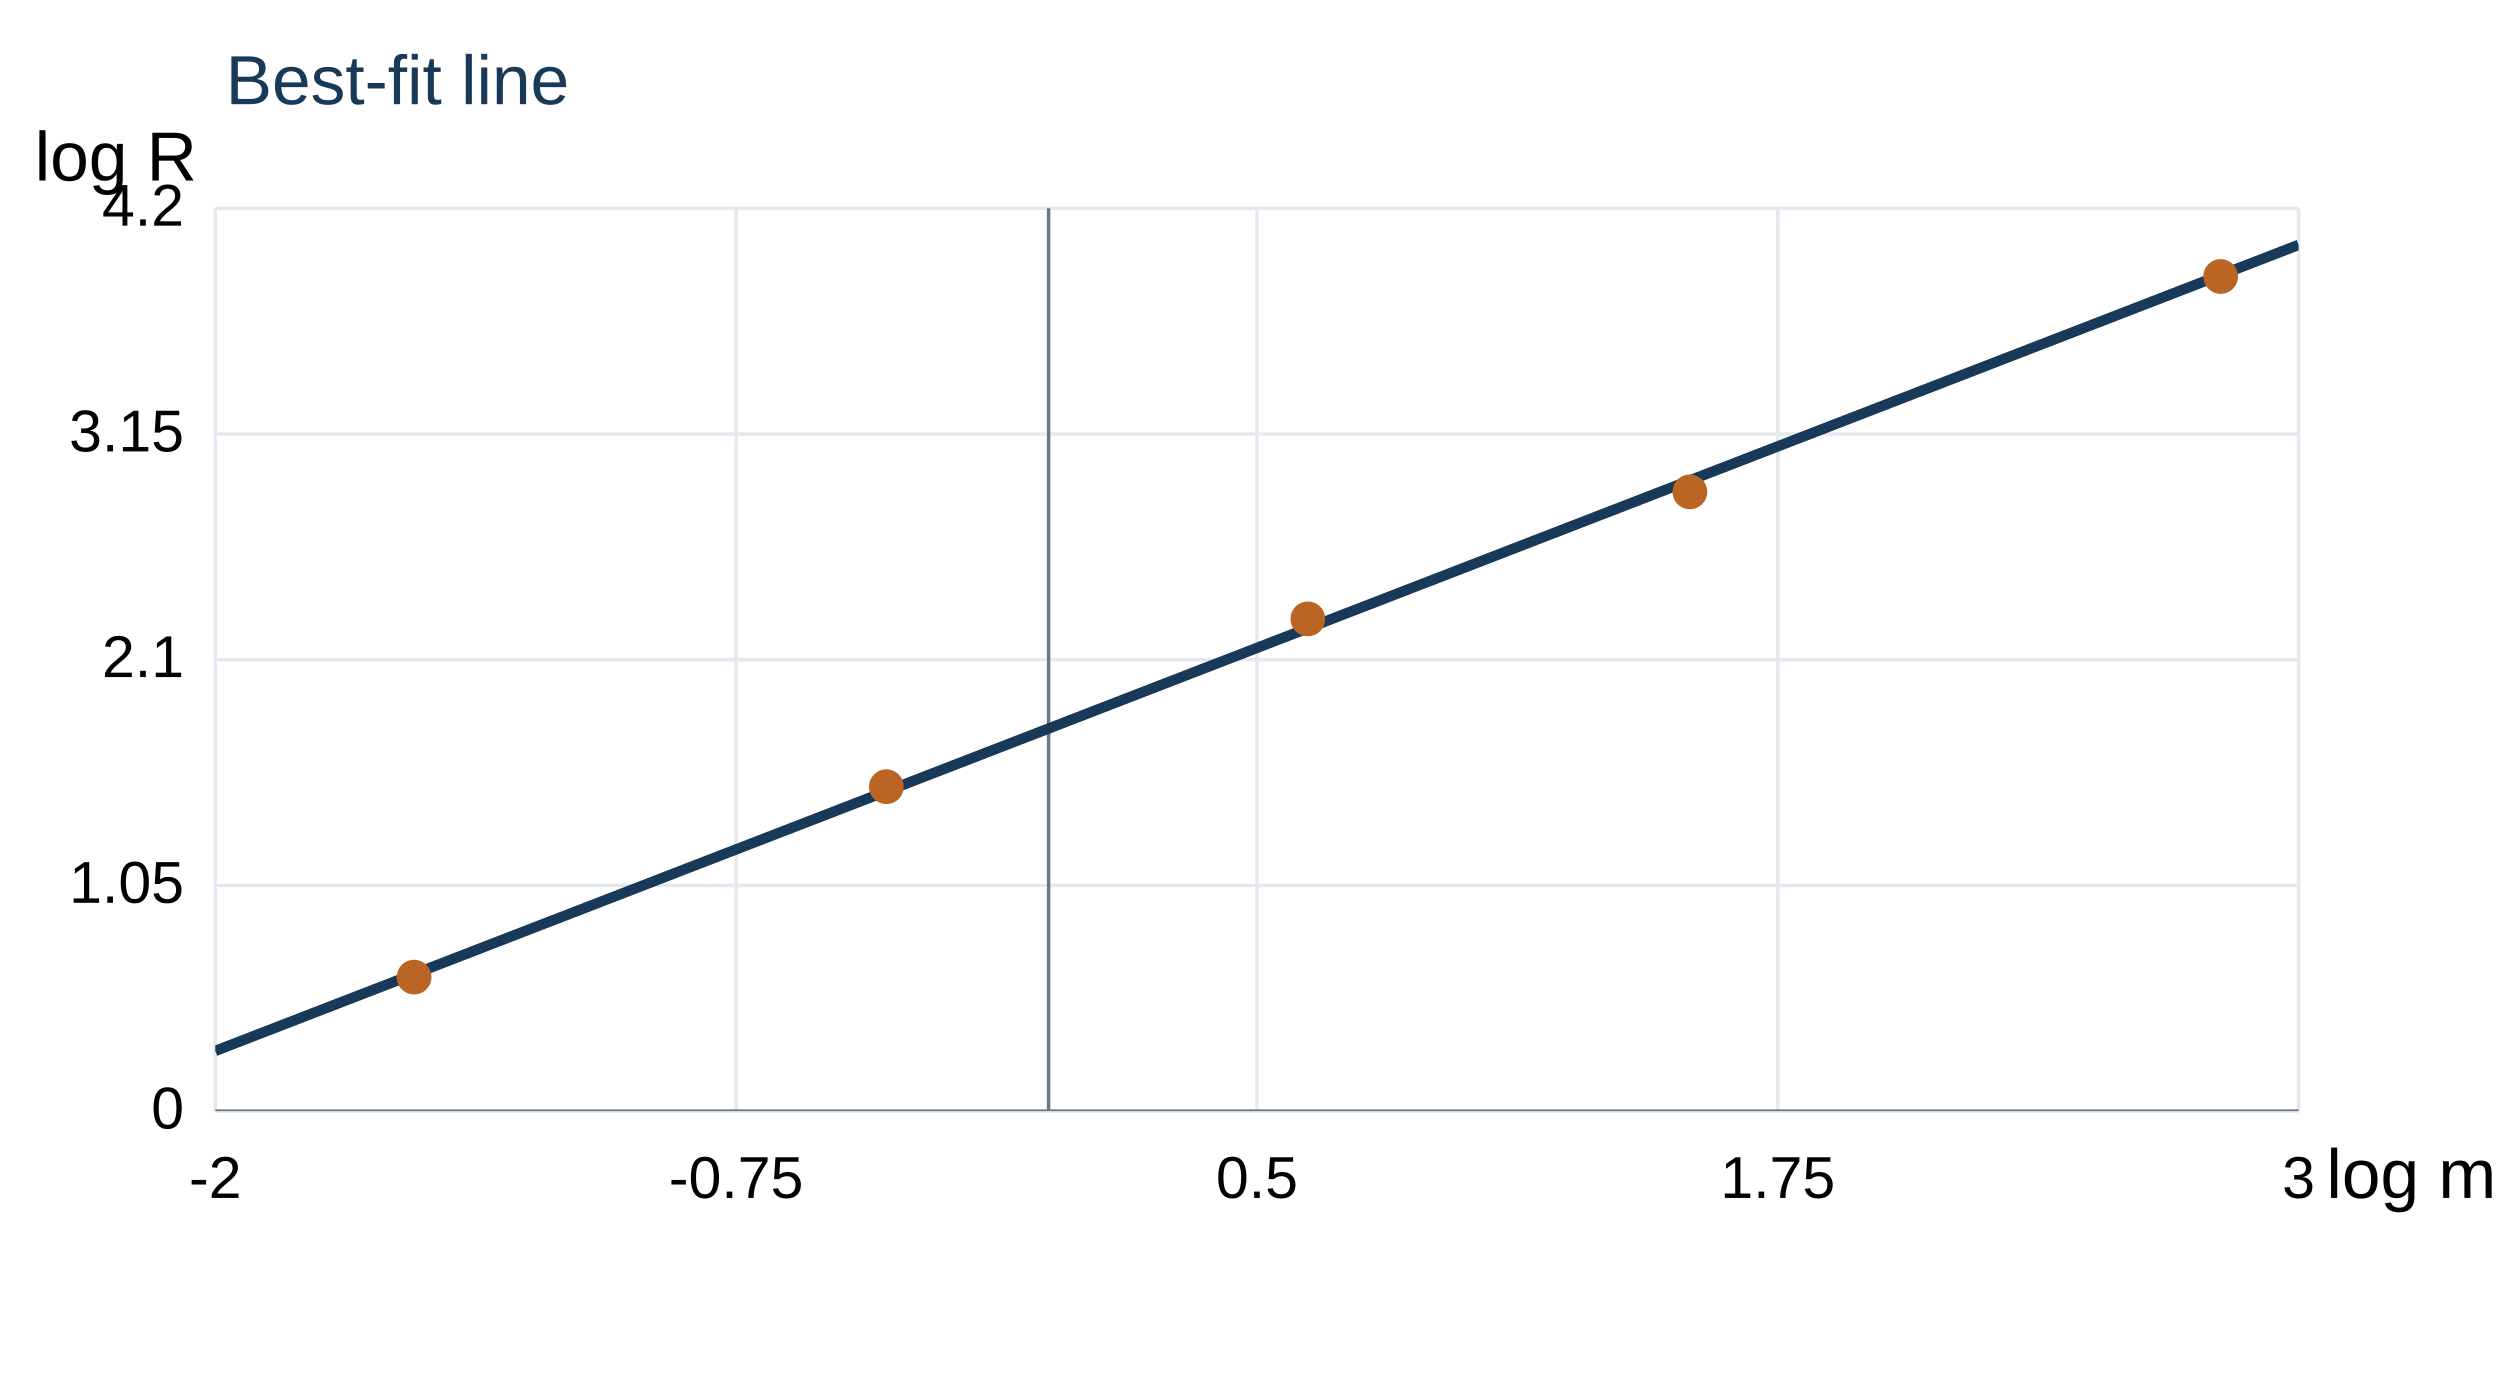
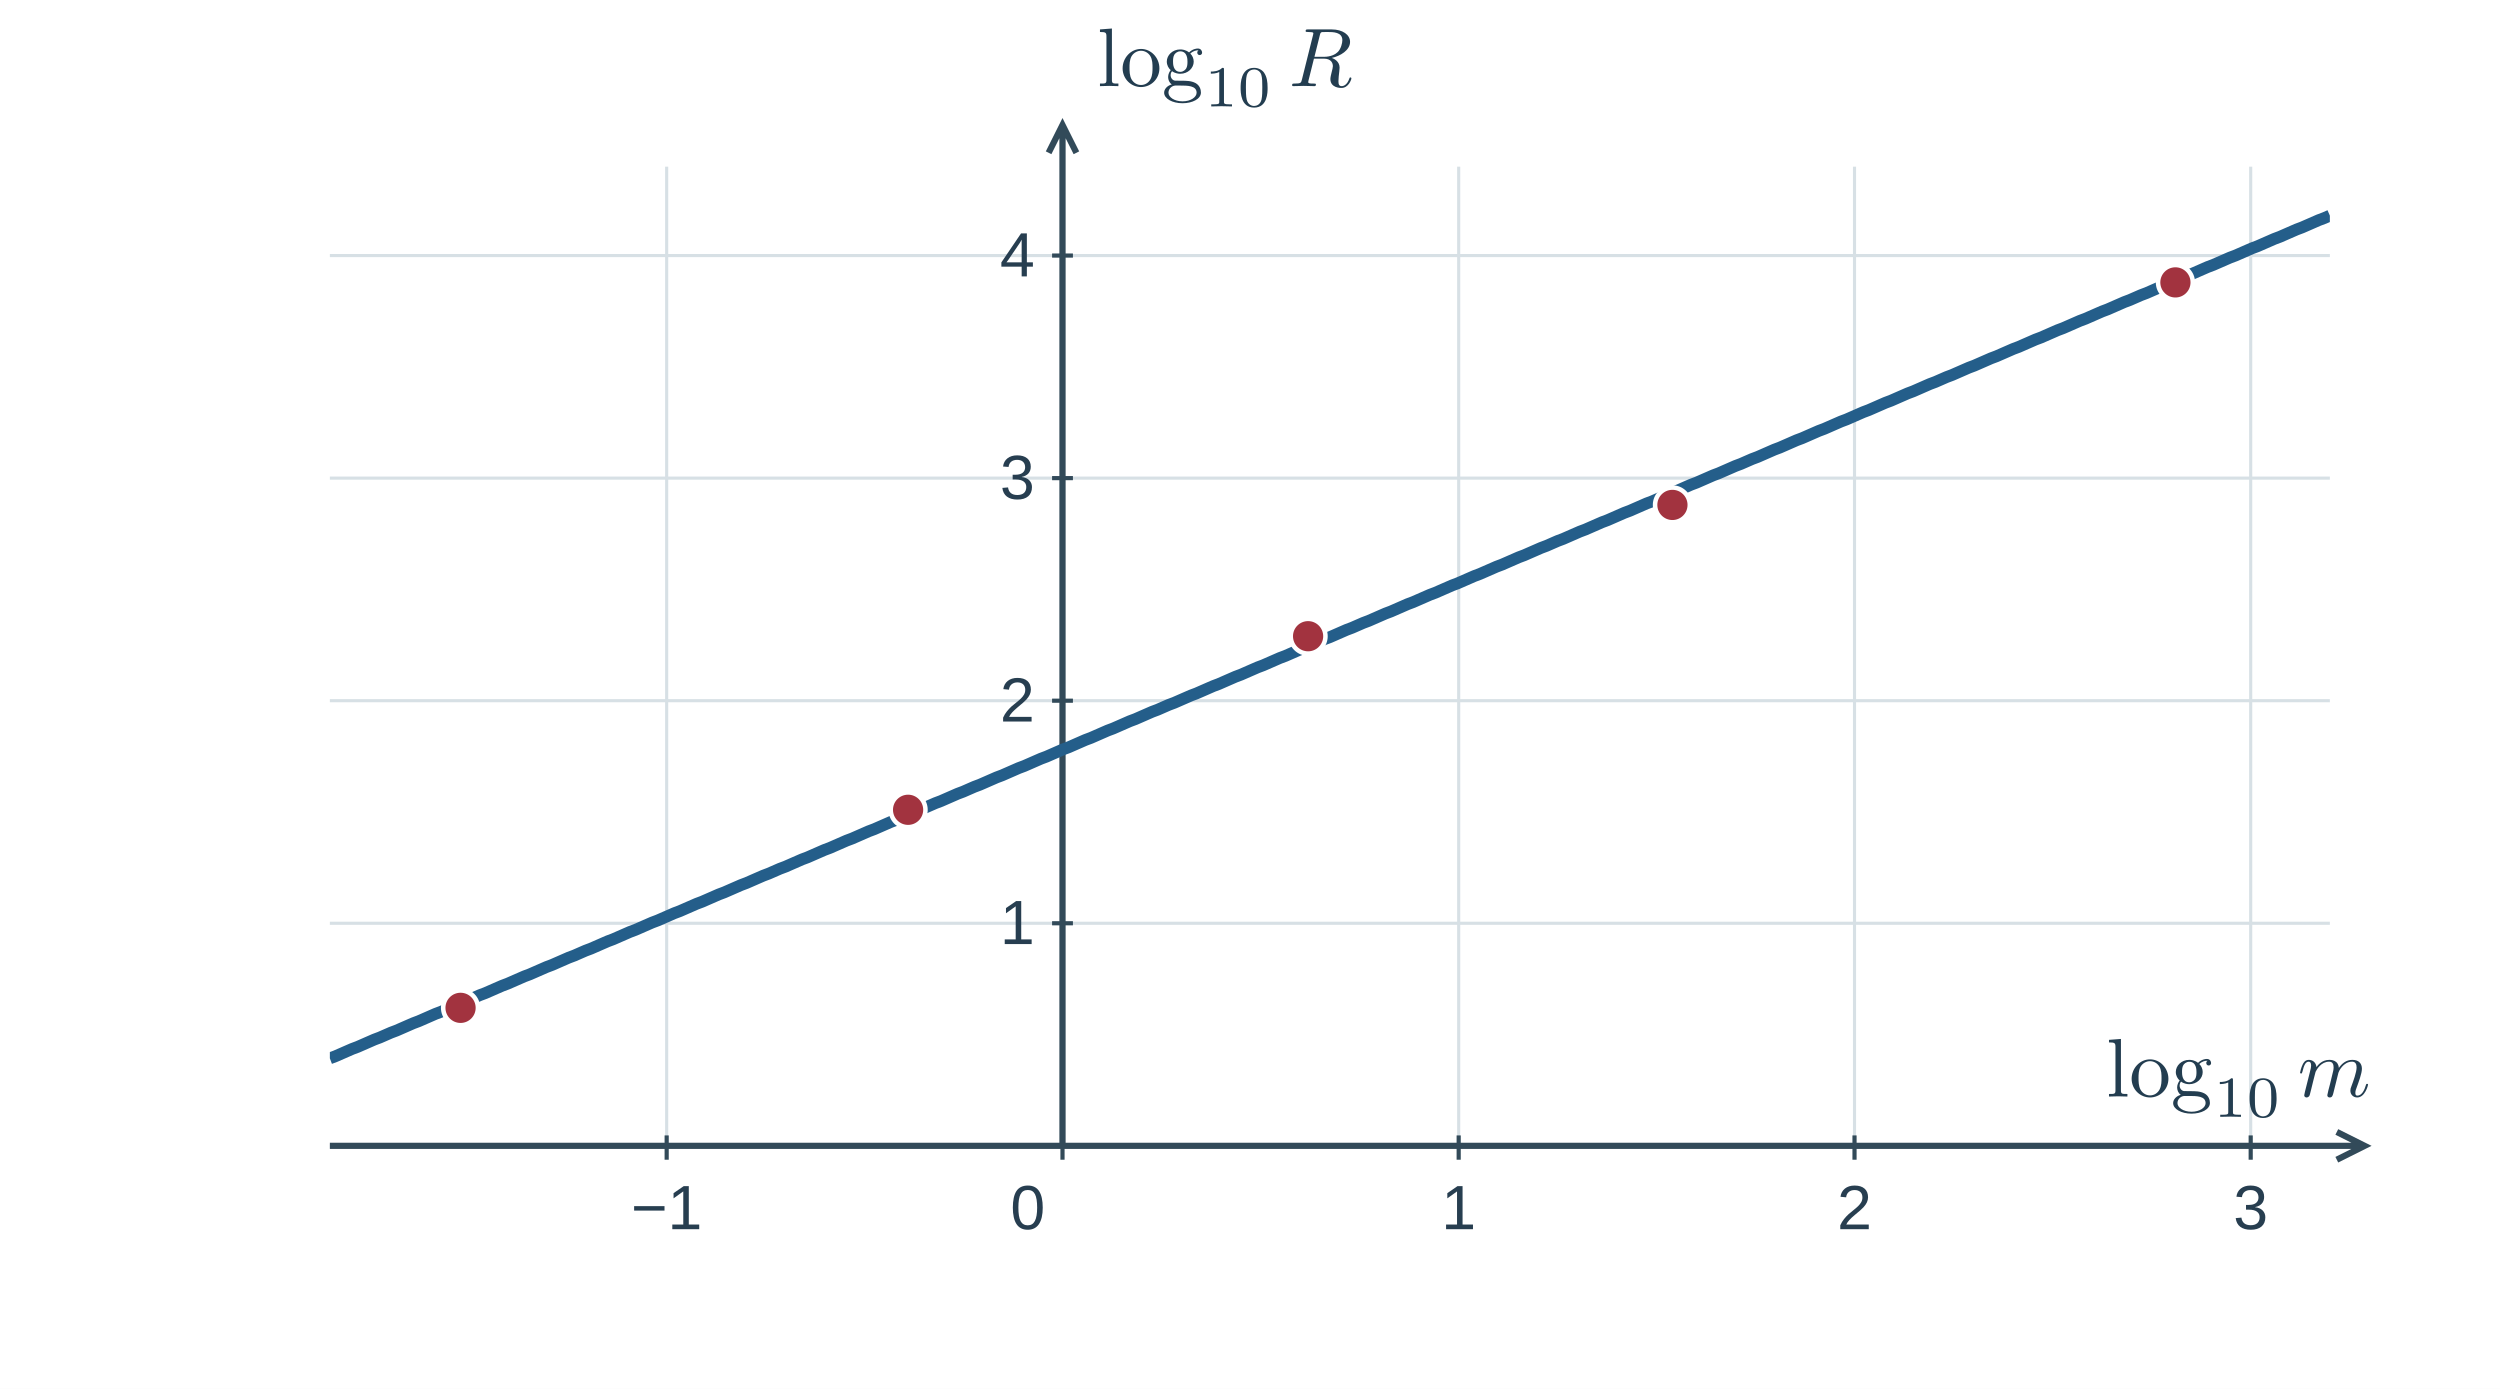
- <svg xmlns="http://www.w3.org/2000/svg" viewBox="0 0 720 400">
+ <svg xmlns="http://www.w3.org/2000/svg" xmlns:xlink="http://www.w3.org/1999/xlink" viewBox="0 0 720 400" role="img">
  <rect width="720" height="400" fill="white" />
  <defs>
    <clipPath id="plot">
-       <rect x="62" y="60" width="600" height="260" />
+       <rect x="95" y="48" width="576" height="282" />
    </clipPath>
  </defs>
-   <path d="M62.0 60 V320 M62 320.0 H662" stroke="#e4e9ef" />
-   <text x="62.0" y="345" text-anchor="middle" font-family="Arial" font-size="17">-2</text>
-   <text x="53" y="325.0" text-anchor="end" font-family="Arial" font-size="17">0</text>
-   <path d="M212.0 60 V320 M62 255.0 H662" stroke="#e4e9ef" />
-   <text x="212.0" y="345" text-anchor="middle" font-family="Arial" font-size="17">-0.75</text>
-   <text x="53" y="260.0" text-anchor="end" font-family="Arial" font-size="17">1.05</text>
-   <path d="M362.0 60 V320 M62 190.0 H662" stroke="#e4e9ef" />
-   <text x="362.0" y="345" text-anchor="middle" font-family="Arial" font-size="17">0.5</text>
-   <text x="53" y="195.0" text-anchor="end" font-family="Arial" font-size="17">2.1</text>
-   <path d="M512.0 60 V320 M62 125 H662" stroke="#e4e9ef" />
-   <text x="512.0" y="345" text-anchor="middle" font-family="Arial" font-size="17">1.75</text>
-   <text x="53" y="130" text-anchor="end" font-family="Arial" font-size="17">3.15</text>
-   <path d="M662.0 60 V320 M62 60.0 H662" stroke="#e4e9ef" />
-   <text x="662.0" y="345" text-anchor="middle" font-family="Arial" font-size="17">3</text>
-   <text x="53" y="65.0" text-anchor="end" font-family="Arial" font-size="17">4.2</text>
+   <path d="M192.0 48V330" stroke="#d7e0e5" stroke-width="0.9" fill="none" />
+   <path d="M306.0 48V330" stroke="#d7e0e5" stroke-width="0.9" fill="none" />
+   <path d="M420.1 48V330" stroke="#d7e0e5" stroke-width="0.9" fill="none" />
+   <path d="M534.1 48V330" stroke="#d7e0e5" stroke-width="0.9" fill="none" />
+   <path d="M648.2 48V330" stroke="#d7e0e5" stroke-width="0.9" fill="none" />
+   <path d="M95 330.0H671" stroke="#d7e0e5" stroke-width="0.9" fill="none" />
+   <path d="M95 265.9H671" stroke="#d7e0e5" stroke-width="0.9" fill="none" />
+   <path d="M95 201.8H671" stroke="#d7e0e5" stroke-width="0.9" fill="none" />
+   <path d="M95 137.7H671" stroke="#d7e0e5" stroke-width="0.9" fill="none" />
+   <path d="M95 73.6H671" stroke="#d7e0e5" stroke-width="0.9" fill="none" />
+   <path d="M95 330.0H681m-8 -4 8 4 -8 4M306.0 330V36m-4 8 4 -8 4 8" stroke="#324a59" stroke-width="1.8" fill="none" />
+   <path d="M192.0 327.0v7" stroke="#324a59" stroke-width="1.2" fill="none" />
+   <text x="192.0" y="354.0" text-anchor="middle" font-family="Arial, sans-serif" font-size="18" fill="#273e50">−1</text>
+   <path d="M306.0 327.0v7" stroke="#324a59" stroke-width="1.2" fill="none" />
+   <text x="296.0" y="354.0" text-anchor="middle" font-family="Arial, sans-serif" font-size="18" fill="#273e50">0</text>
+   <path d="M420.1 327.0v7" stroke="#324a59" stroke-width="1.2" fill="none" />
+   <text x="420.1" y="354.0" text-anchor="middle" font-family="Arial, sans-serif" font-size="18" fill="#273e50">1</text>
+   <path d="M534.1 327.0v7" stroke="#324a59" stroke-width="1.2" fill="none" />
+   <text x="534.1" y="354.0" text-anchor="middle" font-family="Arial, sans-serif" font-size="18" fill="#273e50">2</text>
+   <path d="M648.2 327.0v7" stroke="#324a59" stroke-width="1.2" fill="none" />
+   <text x="648.2" y="354.0" text-anchor="middle" font-family="Arial, sans-serif" font-size="18" fill="#273e50">3</text>
+   <path d="M303.0 265.9h6" stroke="#324a59" stroke-width="1.2" fill="none" />
+   <text x="298.0" y="271.9" text-anchor="end" font-family="Arial, sans-serif" font-size="18" fill="#273e50">1</text>
+   <path d="M303.0 201.8h6" stroke="#324a59" stroke-width="1.2" fill="none" />
+   <text x="298.0" y="207.8" text-anchor="end" font-family="Arial, sans-serif" font-size="18" fill="#273e50">2</text>
+   <path d="M303.0 137.7h6" stroke="#324a59" stroke-width="1.2" fill="none" />
+   <text x="298.0" y="143.7" text-anchor="end" font-family="Arial, sans-serif" font-size="18" fill="#273e50">3</text>
+   <path d="M303.0 73.6h6" stroke="#324a59" stroke-width="1.2" fill="none" />
+   <text x="298.0" y="79.6" text-anchor="end" font-family="Arial, sans-serif" font-size="18" fill="#273e50">4</text>
+   <svg x="606.6" y="299.2" width="75.4" height="22.8" viewBox="76.712 55.851 31.418 9.489" fill="#233d50">
+     <defs>
+       <path id="m33-g5-48" d="M3.599-2.225C3.599-2.992 3.508-3.543 3.187-4.031C2.971-4.352 2.538-4.631 1.981-4.631C.363-4.631 .363-2.727 .363-2.225S.363 .139 1.981 .139S3.599-1.723 3.599-2.225ZM1.981-.056C1.66-.056 1.234-.244 1.095-.816C.997-1.227 .997-1.799 .997-2.315C.997-2.824 .997-3.354 1.102-3.738C1.248-4.289 1.695-4.435 1.981-4.435C2.357-4.435 2.72-4.205 2.845-3.801C2.957-3.424 2.964-2.922 2.964-2.315C2.964-1.799 2.964-1.283 2.873-.844C2.734-.209 2.26-.056 1.981-.056Z" />
+       <path id="m33-g5-49" d="M2.336-4.435C2.336-4.624 2.322-4.631 2.127-4.631C1.681-4.191 1.046-4.184 .76-4.184V-3.933C.928-3.933 1.388-3.933 1.771-4.129V-.572C1.771-.342 1.771-.251 1.074-.251H.809V0C.934-.007 1.792-.028 2.05-.028C2.267-.028 3.145-.007 3.299 0V-.251H3.034C2.336-.251 2.336-.342 2.336-.572V-4.435Z" />
+       <path id="m33-g2-109" d="M.877-.588C.847-.438 .787-.209 .787-.159C.787 .02 .927 .11 1.076 .11C1.196 .11 1.375 .03 1.445-.169C1.455-.189 1.574-.658 1.634-.907L1.853-1.803C1.913-2.022 1.973-2.242 2.022-2.471C2.062-2.64 2.142-2.929 2.152-2.969C2.301-3.278 2.829-4.184 3.776-4.184C4.224-4.184 4.314-3.816 4.314-3.487C4.314-3.238 4.244-2.959 4.164-2.66L3.885-1.504L3.686-.747C3.646-.548 3.557-.209 3.557-.159C3.557 .02 3.696 .11 3.846 .11C4.154 .11 4.214-.139 4.294-.458C4.433-1.016 4.802-2.471 4.892-2.859C4.922-2.989 5.45-4.184 6.535-4.184C6.964-4.184 7.073-3.846 7.073-3.487C7.073-2.919 6.655-1.783 6.456-1.255C6.366-1.016 6.326-.907 6.326-.707C6.326-.239 6.675 .11 7.143 .11C8.08 .11 8.448-1.345 8.448-1.425C8.448-1.524 8.359-1.524 8.329-1.524C8.229-1.524 8.229-1.494 8.179-1.345C8.03-.817 7.711-.11 7.163-.11C6.994-.11 6.924-.209 6.924-.438C6.924-.687 7.014-.927 7.103-1.146C7.293-1.664 7.711-2.77 7.711-3.337C7.711-3.985 7.313-4.403 6.565-4.403S5.31-3.965 4.941-3.437C4.932-3.567 4.902-3.905 4.623-4.144C4.374-4.354 4.055-4.403 3.806-4.403C2.909-4.403 2.421-3.766 2.252-3.537C2.202-4.105 1.783-4.403 1.335-4.403C.877-4.403 .687-4.015 .598-3.836C.418-3.487 .289-2.899 .289-2.869C.289-2.77 .389-2.77 .408-2.77C.508-2.77 .518-2.78 .578-2.999C.747-3.706 .946-4.184 1.305-4.184C1.465-4.184 1.614-4.105 1.614-3.726C1.614-3.517 1.584-3.407 1.455-2.889L.877-.588Z" />
+       <path id="m33-g4-103" d="M2.212-1.714C1.345-1.714 1.345-2.71 1.345-2.939C1.345-3.208 1.355-3.527 1.504-3.776C1.584-3.895 1.813-4.174 2.212-4.174C3.078-4.174 3.078-3.178 3.078-2.949C3.078-2.68 3.068-2.361 2.919-2.112C2.839-1.993 2.61-1.714 2.212-1.714ZM1.056-1.325C1.056-1.365 1.056-1.594 1.225-1.793C1.614-1.514 2.022-1.484 2.212-1.484C3.138-1.484 3.826-2.172 3.826-2.939C3.826-3.308 3.666-3.676 3.417-3.905C3.776-4.244 4.134-4.294 4.314-4.294C4.334-4.294 4.384-4.294 4.413-4.284C4.304-4.244 4.254-4.134 4.254-4.015C4.254-3.846 4.384-3.726 4.543-3.726C4.643-3.726 4.832-3.796 4.832-4.025C4.832-4.194 4.712-4.513 4.324-4.513C4.125-4.513 3.686-4.453 3.268-4.045C2.849-4.374 2.431-4.403 2.212-4.403C1.285-4.403 .598-3.716 .598-2.949C.598-2.511 .817-2.132 1.066-1.923C.936-1.773 .757-1.445 .757-1.096C.757-.787 .887-.408 1.196-.209C.598-.04 .279 .389 .279 .787C.279 1.504 1.265 2.052 2.481 2.052C3.656 2.052 4.692 1.544 4.692 .767C4.692 .418 4.553-.09 4.045-.369C3.517-.648 2.939-.648 2.331-.648C2.082-.648 1.654-.648 1.584-.658C1.265-.697 1.056-1.006 1.056-1.325ZM2.491 1.823C1.484 1.823 .797 1.315 .797 .787C.797 .329 1.176-.04 1.614-.07H2.202C3.059-.07 4.174-.07 4.174 .787C4.174 1.325 3.467 1.823 2.491 1.823Z" />
+       <path id="m33-g4-108" d="M1.763-6.914L.329-6.804V-6.496C1.026-6.496 1.106-6.426 1.106-5.938V-.757C1.106-.309 .996-.309 .329-.309V0C.658-.01 1.186-.03 1.435-.03S2.172-.01 2.54 0V-.309C1.873-.309 1.763-.309 1.763-.757V-6.914Z" />
+       <path id="m33-g4-111" d="M4.692-2.132C4.692-3.407 3.696-4.463 2.491-4.463C1.245-4.463 .279-3.377 .279-2.132C.279-.847 1.315 .11 2.481 .11C3.686 .11 4.692-.867 4.692-2.132ZM2.491-.139C2.062-.139 1.624-.349 1.355-.807C1.106-1.245 1.106-1.853 1.106-2.212C1.106-2.6 1.106-3.138 1.345-3.577C1.614-4.035 2.082-4.244 2.481-4.244C2.919-4.244 3.347-4.025 3.606-3.597S3.866-2.59 3.866-2.212C3.866-1.853 3.866-1.315 3.646-.877C3.427-.428 2.989-.139 2.491-.139Z" />
+     </defs>
+     <g id="m33-page46">
+       <use x="76.712" y="62.765" xlink:href="#m33-g4-108" />
+       <use x="79.48" y="62.765" xlink:href="#m33-g4-111" />
+       <use x="84.461" y="62.765" xlink:href="#m33-g4-103" />
+       <use x="89.581" y="65.2" xlink:href="#m33-g5-49" />
+       <use x="93.552" y="65.2" xlink:href="#m33-g5-48" />
+       <use x="99.682" y="62.765" xlink:href="#m33-g2-109" />
+     </g>
+   </svg>
+   <svg x="316.0" y="8.2" width="73.2" height="22.8" viewBox="76.712 55.851 30.491 9.489" fill="#233d50">
+     <defs>
+       <path id="m34-g5-48" d="M3.599-2.225C3.599-2.992 3.508-3.543 3.187-4.031C2.971-4.352 2.538-4.631 1.981-4.631C.363-4.631 .363-2.727 .363-2.225S.363 .139 1.981 .139S3.599-1.723 3.599-2.225ZM1.981-.056C1.66-.056 1.234-.244 1.095-.816C.997-1.227 .997-1.799 .997-2.315C.997-2.824 .997-3.354 1.102-3.738C1.248-4.289 1.695-4.435 1.981-4.435C2.357-4.435 2.72-4.205 2.845-3.801C2.957-3.424 2.964-2.922 2.964-2.315C2.964-1.799 2.964-1.283 2.873-.844C2.734-.209 2.26-.056 1.981-.056Z" />
+       <path id="m34-g5-49" d="M2.336-4.435C2.336-4.624 2.322-4.631 2.127-4.631C1.681-4.191 1.046-4.184 .76-4.184V-3.933C.928-3.933 1.388-3.933 1.771-4.129V-.572C1.771-.342 1.771-.251 1.074-.251H.809V0C.934-.007 1.792-.028 2.05-.028C2.267-.028 3.145-.007 3.299 0V-.251H3.034C2.336-.251 2.336-.342 2.336-.572V-4.435Z" />
+       <path id="m34-g2-82" d="M3.736-6.117C3.796-6.356 3.826-6.456 4.015-6.486C4.105-6.496 4.423-6.496 4.623-6.496C5.33-6.496 6.436-6.496 6.436-5.509C6.436-5.171 6.276-4.483 5.888-4.095C5.629-3.836 5.101-3.517 4.204-3.517H3.088L3.736-6.117ZM5.171-3.387C6.177-3.606 7.362-4.304 7.362-5.31C7.362-6.167 6.466-6.804 5.161-6.804H2.321C2.122-6.804 2.032-6.804 2.032-6.605C2.032-6.496 2.122-6.496 2.311-6.496C2.331-6.496 2.521-6.496 2.69-6.476C2.869-6.456 2.959-6.446 2.959-6.316C2.959-6.276 2.949-6.247 2.919-6.127L1.584-.777C1.484-.389 1.465-.309 .677-.309C.498-.309 .408-.309 .408-.11C.408 0 .528 0 .548 0C.827 0 1.524-.03 1.803-.03S2.79 0 3.068 0C3.148 0 3.268 0 3.268-.199C3.268-.309 3.178-.309 2.989-.309C2.62-.309 2.341-.309 2.341-.488C2.341-.548 2.361-.598 2.371-.658L3.029-3.298H4.214C5.121-3.298 5.3-2.74 5.3-2.391C5.3-2.242 5.22-1.933 5.161-1.704C5.091-1.425 5.001-1.056 5.001-.857C5.001 .219 6.197 .219 6.326 .219C7.173 .219 7.522-.787 7.522-.927C7.522-1.046 7.412-1.046 7.402-1.046C7.313-1.046 7.293-.976 7.273-.907C7.024-.169 6.595 0 6.366 0C6.037 0 5.968-.219 5.968-.608C5.968-.917 6.027-1.425 6.067-1.743C6.087-1.883 6.107-2.072 6.107-2.212C6.107-2.979 5.44-3.288 5.171-3.387Z" />
+       <path id="m34-g4-103" d="M2.212-1.714C1.345-1.714 1.345-2.71 1.345-2.939C1.345-3.208 1.355-3.527 1.504-3.776C1.584-3.895 1.813-4.174 2.212-4.174C3.078-4.174 3.078-3.178 3.078-2.949C3.078-2.68 3.068-2.361 2.919-2.112C2.839-1.993 2.61-1.714 2.212-1.714ZM1.056-1.325C1.056-1.365 1.056-1.594 1.225-1.793C1.614-1.514 2.022-1.484 2.212-1.484C3.138-1.484 3.826-2.172 3.826-2.939C3.826-3.308 3.666-3.676 3.417-3.905C3.776-4.244 4.134-4.294 4.314-4.294C4.334-4.294 4.384-4.294 4.413-4.284C4.304-4.244 4.254-4.134 4.254-4.015C4.254-3.846 4.384-3.726 4.543-3.726C4.643-3.726 4.832-3.796 4.832-4.025C4.832-4.194 4.712-4.513 4.324-4.513C4.125-4.513 3.686-4.453 3.268-4.045C2.849-4.374 2.431-4.403 2.212-4.403C1.285-4.403 .598-3.716 .598-2.949C.598-2.511 .817-2.132 1.066-1.923C.936-1.773 .757-1.445 .757-1.096C.757-.787 .887-.408 1.196-.209C.598-.04 .279 .389 .279 .787C.279 1.504 1.265 2.052 2.481 2.052C3.656 2.052 4.692 1.544 4.692 .767C4.692 .418 4.553-.09 4.045-.369C3.517-.648 2.939-.648 2.331-.648C2.082-.648 1.654-.648 1.584-.658C1.265-.697 1.056-1.006 1.056-1.325ZM2.491 1.823C1.484 1.823 .797 1.315 .797 .787C.797 .329 1.176-.04 1.614-.07H2.202C3.059-.07 4.174-.07 4.174 .787C4.174 1.325 3.467 1.823 2.491 1.823Z" />
+       <path id="m34-g4-108" d="M1.763-6.914L.329-6.804V-6.496C1.026-6.496 1.106-6.426 1.106-5.938V-.757C1.106-.309 .996-.309 .329-.309V0C.658-.01 1.186-.03 1.435-.03S2.172-.01 2.54 0V-.309C1.873-.309 1.763-.309 1.763-.757V-6.914Z" />
+       <path id="m34-g4-111" d="M4.692-2.132C4.692-3.407 3.696-4.463 2.491-4.463C1.245-4.463 .279-3.377 .279-2.132C.279-.847 1.315 .11 2.481 .11C3.686 .11 4.692-.867 4.692-2.132ZM2.491-.139C2.062-.139 1.624-.349 1.355-.807C1.106-1.245 1.106-1.853 1.106-2.212C1.106-2.6 1.106-3.138 1.345-3.577C1.614-4.035 2.082-4.244 2.481-4.244C2.919-4.244 3.347-4.025 3.606-3.597S3.866-2.59 3.866-2.212C3.866-1.853 3.866-1.315 3.646-.877C3.427-.428 2.989-.139 2.491-.139Z" />
+     </defs>
+     <g id="m34-page43">
+       <use x="76.712" y="62.765" xlink:href="#m34-g4-108" />
+       <use x="79.48" y="62.765" xlink:href="#m34-g4-111" />
+       <use x="84.461" y="62.765" xlink:href="#m34-g4-103" />
+       <use x="89.581" y="65.2" xlink:href="#m34-g5-49" />
+       <use x="93.552" y="65.2" xlink:href="#m34-g5-48" />
+       <use x="99.682" y="62.765" xlink:href="#m34-g2-82" />
+     </g>
+   </svg>
  <g clip-path="url(#plot)">
-     <path d="M62 320.0 H662 M302.0 320 V60" stroke="#687985" />
-     <polyline points="62.00,302.67 63.20,302.20 64.40,301.74 65.60,301.27 66.80,300.81 68.00,300.35 69.20,299.88 70.40,299.42 71.60,298.95 72.80,298.49 74.00,298.02 75.20,297.56 76.40,297.10 77.60,296.63 78.80,296.17 80.00,295.70 81.20,295.24 82.40,294.77 83.60,294.31 84.80,293.85 86.00,293.38 87.20,292.92 88.40,292.45 89.60,291.99 90.80,291.52 92.00,291.06 93.20,290.60 94.40,290.13 95.60,289.67 96.80,289.20 98.00,288.74 99.20,288.27 100.40,287.81 101.60,287.35 102.80,286.88 104.00,286.42 105.20,285.95 106.40,285.49 107.60,285.02 108.80,284.56 110.00,284.10 111.20,283.63 112.40,283.17 113.60,282.70 114.80,282.24 116.00,281.77 117.20,281.31 118.40,280.85 119.60,280.38 120.80,279.92 122.00,279.45 123.20,278.99 124.40,278.52 125.60,278.06 126.80,277.60 128.00,277.13 129.20,276.67 130.40,276.20 131.60,275.74 132.80,275.27 134.00,274.81 135.20,274.35 136.40,273.88 137.60,273.42 138.80,272.95 140.00,272.49 141.20,272.02 142.40,271.56 143.60,271.10 144.80,270.63 146.00,270.17 147.20,269.70 148.40,269.24 149.60,268.77 150.80,268.31 152.00,267.85 153.20,267.38 154.40,266.92 155.60,266.45 156.80,265.99 158.00,265.52 159.20,265.06 160.40,264.60 161.60,264.13 162.80,263.67 164.00,263.20 165.20,262.74 166.40,262.27 167.60,261.81 168.80,261.35 170.00,260.88 171.20,260.42 172.40,259.95 173.60,259.49 174.80,259.02 176.00,258.56 177.20,258.10 178.40,257.63 179.60,257.17 180.80,256.70 182.00,256.24 183.20,255.77 184.40,255.31 185.60,254.85 186.80,254.38 188.00,253.92 189.20,253.45 190.40,252.99 191.60,252.52 192.80,252.06 194.00,251.60 195.20,251.13 196.40,250.67 197.60,250.20 198.80,249.74 200.00,249.27 201.20,248.81 202.40,248.35 203.60,247.88 204.80,247.42 206.00,246.95 207.20,246.49 208.40,246.02 209.60,245.56 210.80,245.10 212.00,244.63 213.20,244.17 214.40,243.70 215.60,243.24 216.80,242.77 218.00,242.31 219.20,241.85 220.40,241.38 221.60,240.92 222.80,240.45 224.00,239.99 225.20,239.52 226.40,239.06 227.60,238.60 228.80,238.13 230.00,237.67 231.20,237.20 232.40,236.74 233.60,236.27 234.80,235.81 236.00,235.35 237.20,234.88 238.40,234.42 239.60,233.95 240.80,233.49 242.00,233.02 243.20,232.56 244.40,232.10 245.60,231.63 246.80,231.17 248.00,230.70 249.20,230.24 250.40,229.77 251.60,229.31 252.80,228.85 254.00,228.38 255.20,227.92 256.40,227.45 257.60,226.99 258.80,226.52 260.00,226.06 261.20,225.60 262.40,225.13 263.60,224.67 264.80,224.20 266.00,223.74 267.20,223.27 268.40,222.81 269.60,222.35 270.80,221.88 272.00,221.42 273.20,220.95 274.40,220.49 275.60,220.02 276.80,219.56 278.00,219.10 279.20,218.63 280.40,218.17 281.60,217.70 282.80,217.24 284.00,216.77 285.20,216.31 286.40,215.85 287.60,215.38 288.80,214.92 290.00,214.45 291.20,213.99 292.40,213.52 293.60,213.06 294.80,212.60 296.00,212.13 297.20,211.67 298.40,211.20 299.60,210.74 300.80,210.27 302.00,209.81 303.20,209.35 304.40,208.88 305.60,208.42 306.80,207.95 308.00,207.49 309.20,207.02 310.40,206.56 311.60,206.10 312.80,205.63 314.00,205.17 315.20,204.70 316.40,204.24 317.60,203.77 318.80,203.31 320.00,202.85 321.20,202.38 322.40,201.92 323.60,201.45 324.80,200.99 326.00,200.52 327.20,200.06 328.40,199.60 329.60,199.13 330.80,198.67 332.00,198.20 333.20,197.74 334.40,197.27 335.60,196.81 336.80,196.35 338.00,195.88 339.20,195.42 340.40,194.95 341.60,194.49 342.80,194.02 344.00,193.56 345.20,193.10 346.40,192.63 347.60,192.17 348.80,191.70 350.00,191.24 351.20,190.77 352.40,190.31 353.60,189.85 354.80,189.38 356.00,188.92 357.20,188.45 358.40,187.99 359.60,187.52 360.80,187.06 362.00,186.60 363.20,186.13 364.40,185.67 365.60,185.20 366.80,184.74 368.00,184.27 369.20,183.81 370.40,183.35 371.60,182.88 372.80,182.42 374.00,181.95 375.20,181.49 376.40,181.02 377.60,180.56 378.80,180.10 380.00,179.63 381.20,179.17 382.40,178.70 383.60,178.24 384.80,177.77 386.00,177.31 387.20,176.85 388.40,176.38 389.60,175.92 390.80,175.45 392.00,174.99 393.20,174.52 394.40,174.06 395.60,173.60 396.80,173.13 398.00,172.67 399.20,172.20 400.40,171.74 401.60,171.27 402.80,170.81 404.00,170.35 405.20,169.88 406.40,169.42 407.60,168.95 408.80,168.49 410.00,168.02 411.20,167.56 412.40,167.10 413.60,166.63 414.80,166.17 416.00,165.70 417.20,165.24 418.40,164.77 419.60,164.31 420.80,163.85 422.00,163.38 423.20,162.92 424.40,162.45 425.60,161.99 426.80,161.52 428.00,161.06 429.20,160.60 430.40,160.13 431.60,159.67 432.80,159.20 434.00,158.74 435.20,158.27 436.40,157.81 437.60,157.35 438.80,156.88 440.00,156.42 441.20,155.95 442.40,155.49 443.60,155.02 444.80,154.56 446.00,154.10 447.20,153.63 448.40,153.17 449.60,152.70 450.80,152.24 452.00,151.77 453.20,151.31 454.40,150.85 455.60,150.38 456.80,149.92 458.00,149.45 459.20,148.99 460.40,148.52 461.60,148.06 462.80,147.60 464.00,147.13 465.20,146.67 466.40,146.20 467.60,145.74 468.80,145.27 470.00,144.81 471.20,144.35 472.40,143.88 473.60,143.42 474.80,142.95 476.00,142.49 477.20,142.02 478.40,141.56 479.60,141.10 480.80,140.63 482.00,140.17 483.20,139.70 484.40,139.24 485.60,138.77 486.80,138.31 488.00,137.85 489.20,137.38 490.40,136.92 491.60,136.45 492.80,135.99 494.00,135.52 495.20,135.06 496.40,134.60 497.60,134.13 498.80,133.67 500.00,133.20 501.20,132.74 502.40,132.27 503.60,131.81 504.80,131.35 506.00,130.88 507.20,130.42 508.40,129.95 509.60,129.49 510.80,129.02 512.00,128.56 513.20,128.10 514.40,127.63 515.60,127.17 516.80,126.70 518.00,126.24 519.20,125.77 520.40,125.31 521.60,124.85 522.80,124.38 524.00,123.92 525.20,123.45 526.40,122.99 527.60,122.52 528.80,122.06 530.00,121.60 531.20,121.13 532.40,120.67 533.60,120.20 534.80,119.74 536.00,119.27 537.20,118.81 538.40,118.35 539.60,117.88 540.80,117.42 542.00,116.95 543.20,116.49 544.40,116.02 545.60,115.56 546.80,115.10 548.00,114.63 549.20,114.17 550.40,113.70 551.60,113.24 552.80,112.77 554.00,112.31 555.20,111.85 556.40,111.38 557.60,110.92 558.80,110.45 560.00,109.99 561.20,109.52 562.40,109.06 563.60,108.60 564.80,108.13 566.00,107.67 567.20,107.20 568.40,106.74 569.60,106.27 570.80,105.81 572.00,105.35 573.20,104.88 574.40,104.42 575.60,103.95 576.80,103.49 578.00,103.02 579.20,102.56 580.40,102.10 581.60,101.63 582.80,101.17 584.00,100.70 585.20,100.24 586.40,99.77 587.60,99.31 588.80,98.85 590.00,98.38 591.20,97.92 592.40,97.45 593.60,96.99 594.80,96.52 596.00,96.06 597.20,95.60 598.40,95.13 599.60,94.67 600.80,94.20 602.00,93.74 603.20,93.27 604.40,92.81 605.60,92.35 606.80,91.88 608.00,91.42 609.20,90.95 610.40,90.49 611.60,90.02 612.80,89.56 614.00,89.10 615.20,88.63 616.40,88.17 617.60,87.70 618.80,87.24 620.00,86.77 621.20,86.31 622.40,85.85 623.60,85.38 624.80,84.92 626.00,84.45 627.20,83.99 628.40,83.52 629.60,83.06 630.80,82.60 632.00,82.13 633.20,81.67 634.40,81.20 635.60,80.74 636.80,80.27 638.00,79.81 639.20,79.35 640.40,78.88 641.60,78.42 642.80,77.95 644.00,77.49 645.20,77.02 646.40,76.56 647.60,76.10 648.80,75.63 650.00,75.17 651.20,74.70 652.40,74.24 653.60,73.77 654.80,73.31 656.00,72.85 657.20,72.38 658.40,71.92 659.60,71.45 660.80,70.99 662.00,70.52" fill="none" stroke="#183957" stroke-width="3" />
-     <circle cx="119.255" cy="281.418" r="5" fill="#ba6523" />
-     <circle cx="255.279" cy="226.573" r="5" fill="#ba6523" />
-     <circle cx="376.666" cy="178.236" r="5" fill="#ba6523" />
-     <circle cx="486.689" cy="141.664" r="5" fill="#ba6523" />
-     <circle cx="639.55" cy="79.629" r="5" fill="#ba6523" />
+     <path d="M95.0 304.8 L96.6 304.2 L98.2 303.5 L99.8 302.8 L101.4 302.1 L103.0 301.5 L104.6 300.8 L106.2 300.1 L107.8 299.4 L109.4 298.8 L111.0 298.1 L112.6 297.4 L114.2 296.8 L115.8 296.1 L117.4 295.4 L119.0 294.7 L120.6 294.1 L122.2 293.4 L123.8 292.7 L125.4 292.0 L127.0 291.4 L128.6 290.7 L130.2 290.0 L131.8 289.3 L133.4 288.7 L135.0 288.0 L136.6 287.3 L138.2 286.6 L139.8 286.0 L141.4 285.3 L143.0 284.6 L144.6 283.9 L146.2 283.3 L147.8 282.6 L149.4 281.9 L151.0 281.2 L152.6 280.6 L154.2 279.9 L155.8 279.2 L157.4 278.5 L159.0 277.9 L160.6 277.2 L162.2 276.5 L163.8 275.8 L165.4 275.2 L167.0 274.5 L168.6 273.8 L170.2 273.2 L171.8 272.5 L173.4 271.8 L175.0 271.1 L176.6 270.5 L178.2 269.8 L179.8 269.1 L181.4 268.4 L183.0 267.8 L184.6 267.1 L186.2 266.4 L187.8 265.7 L189.4 265.1 L191.0 264.4 L192.6 263.7 L194.2 263.0 L195.8 262.4 L197.4 261.7 L199.0 261.0 L200.6 260.3 L202.2 259.7 L203.8 259.0 L205.4 258.3 L207.0 257.6 L208.6 257.0 L210.2 256.3 L211.8 255.6 L213.4 254.9 L215.0 254.3 L216.6 253.6 L218.2 252.9 L219.8 252.2 L221.4 251.6 L223.0 250.9 L224.6 250.2 L226.2 249.6 L227.8 248.9 L229.4 248.2 L231.0 247.5 L232.6 246.9 L234.2 246.2 L235.8 245.5 L237.4 244.8 L239.0 244.2 L240.6 243.5 L242.2 242.8 L243.8 242.1 L245.4 241.5 L247.0 240.8 L248.6 240.1 L250.2 239.4 L251.8 238.8 L253.4 238.1 L255.0 237.4 L256.6 236.7 L258.2 236.1 L259.8 235.4 L261.4 234.7 L263.0 234.0 L264.6 233.4 L266.2 232.7 L267.8 232.0 L269.4 231.3 L271.0 230.7 L272.6 230.0 L274.2 229.3 L275.8 228.6 L277.4 228.0 L279.0 227.3 L280.6 226.6 L282.2 226.0 L283.8 225.3 L285.4 224.6 L287.0 223.9 L288.6 223.3 L290.2 222.6 L291.8 221.9 L293.4 221.2 L295.0 220.6 L296.6 219.9 L298.2 219.2 L299.8 218.5 L301.4 217.9 L303.0 217.2 L304.6 216.5 L306.2 215.8 L307.8 215.2 L309.4 214.5 L311.0 213.8 L312.6 213.1 L314.2 212.5 L315.8 211.8 L317.4 211.1 L319.0 210.4 L320.6 209.8 L322.2 209.1 L323.8 208.4 L325.4 207.7 L327.0 207.1 L328.6 206.4 L330.2 205.7 L331.8 205.0 L333.4 204.4 L335.0 203.7 L336.6 203.0 L338.2 202.4 L339.8 201.7 L341.4 201.0 L343.0 200.3 L344.6 199.7 L346.2 199.0 L347.8 198.3 L349.4 197.6 L351.0 197.0 L352.6 196.3 L354.2 195.6 L355.8 194.9 L357.4 194.3 L359.0 193.6 L360.6 192.9 L362.2 192.2 L363.8 191.6 L365.4 190.9 L367.0 190.2 L368.6 189.5 L370.2 188.9 L371.8 188.2 L373.4 187.5 L375.0 186.8 L376.6 186.2 L378.2 185.5 L379.8 184.8 L381.4 184.1 L383.0 183.5 L384.6 182.8 L386.2 182.1 L387.8 181.4 L389.4 180.8 L391.0 180.1 L392.6 179.4 L394.2 178.8 L395.8 178.1 L397.4 177.4 L399.0 176.7 L400.6 176.1 L402.2 175.4 L403.8 174.7 L405.4 174.0 L407.0 173.4 L408.6 172.7 L410.2 172.0 L411.8 171.3 L413.4 170.7 L415.0 170.0 L416.6 169.3 L418.2 168.6 L419.8 168.0 L421.4 167.3 L423.0 166.6 L424.6 165.9 L426.2 165.3 L427.8 164.6 L429.4 163.9 L431.0 163.2 L432.6 162.6 L434.2 161.9 L435.8 161.2 L437.4 160.5 L439.0 159.9 L440.6 159.2 L442.2 158.5 L443.8 157.8 L445.4 157.2 L447.0 156.5 L448.6 155.8 L450.2 155.2 L451.8 154.5 L453.4 153.8 L455.0 153.1 L456.6 152.5 L458.2 151.8 L459.8 151.1 L461.4 150.4 L463.0 149.8 L464.6 149.1 L466.2 148.4 L467.8 147.7 L469.4 147.1 L471.0 146.4 L472.6 145.7 L474.2 145.0 L475.8 144.4 L477.4 143.7 L479.0 143.0 L480.6 142.3 L482.2 141.7 L483.8 141.0 L485.4 140.3 L487.0 139.6 L488.6 139.0 L490.2 138.3 L491.8 137.6 L493.4 136.9 L495.0 136.3 L496.6 135.6 L498.2 134.9 L499.8 134.2 L501.4 133.6 L503.0 132.9 L504.6 132.2 L506.2 131.6 L507.8 130.9 L509.4 130.2 L511.0 129.5 L512.6 128.9 L514.2 128.2 L515.8 127.5 L517.4 126.8 L519.0 126.2 L520.6 125.5 L522.2 124.8 L523.8 124.1 L525.4 123.5 L527.0 122.8 L528.6 122.1 L530.2 121.4 L531.8 120.8 L533.4 120.1 L535.0 119.4 L536.6 118.7 L538.2 118.1 L539.8 117.4 L541.4 116.7 L543.0 116.0 L544.6 115.4 L546.2 114.7 L547.8 114.0 L549.4 113.3 L551.0 112.7 L552.6 112.0 L554.2 111.3 L555.8 110.6 L557.4 110.0 L559.0 109.3 L560.6 108.6 L562.2 108.0 L563.8 107.3 L565.4 106.6 L567.0 105.9 L568.6 105.3 L570.2 104.6 L571.8 103.9 L573.4 103.2 L575.0 102.6 L576.6 101.9 L578.2 101.2 L579.8 100.5 L581.4 99.9 L583.0 99.2 L584.6 98.5 L586.2 97.8 L587.8 97.2 L589.4 96.5 L591.0 95.8 L592.6 95.1 L594.2 94.5 L595.8 93.8 L597.4 93.1 L599.0 92.4 L600.6 91.8 L602.2 91.1 L603.8 90.4 L605.4 89.7 L607.0 89.1 L608.6 88.4 L610.2 87.7 L611.8 87.0 L613.4 86.4 L615.0 85.7 L616.6 85.0 L618.2 84.4 L619.8 83.7 L621.4 83.0 L623.0 82.3 L624.6 81.7 L626.2 81.0 L627.8 80.3 L629.4 79.6 L631.0 79.0 L632.6 78.3 L634.2 77.6 L635.8 76.9 L637.4 76.3 L639.0 75.6 L640.6 74.9 L642.2 74.2 L643.8 73.6 L645.4 72.9 L647.0 72.2 L648.6 71.5 L650.2 70.9 L651.8 70.2 L653.4 69.5 L655.0 68.8 L656.6 68.2 L658.2 67.5 L659.8 66.8 L661.4 66.1 L663.0 65.5 L664.6 64.8 L666.2 64.1 L667.8 63.4 L669.4 62.8 L671.0 62.1" stroke="#245e8a" stroke-width="3.4" fill="none" />
  </g>
-   <text x="65" y="30" font-family="Arial" font-size="20" fill="#183957">Best-fit line</text>
-   <text x="670" y="345" font-family="Arial" font-size="20">log m</text>
-   <text x="10" y="52" font-family="Arial" font-size="20">log R</text>
+   <circle cx="132.64" cy="290.26" r="5" fill="#a2333f" stroke="white" stroke-width="1.3" />
+   <circle cx="261.53" cy="233.22" r="5" fill="#a2333f" stroke="white" stroke-width="1.3" />
+   <circle cx="376.73" cy="183.23" r="5" fill="#a2333f" stroke="white" stroke-width="1.3" />
+   <circle cx="481.66" cy="145.42" r="5" fill="#a2333f" stroke="white" stroke-width="1.3" />
+   <circle cx="626.52" cy="81.33" r="5" fill="#a2333f" stroke="white" stroke-width="1.3" />
</svg>
